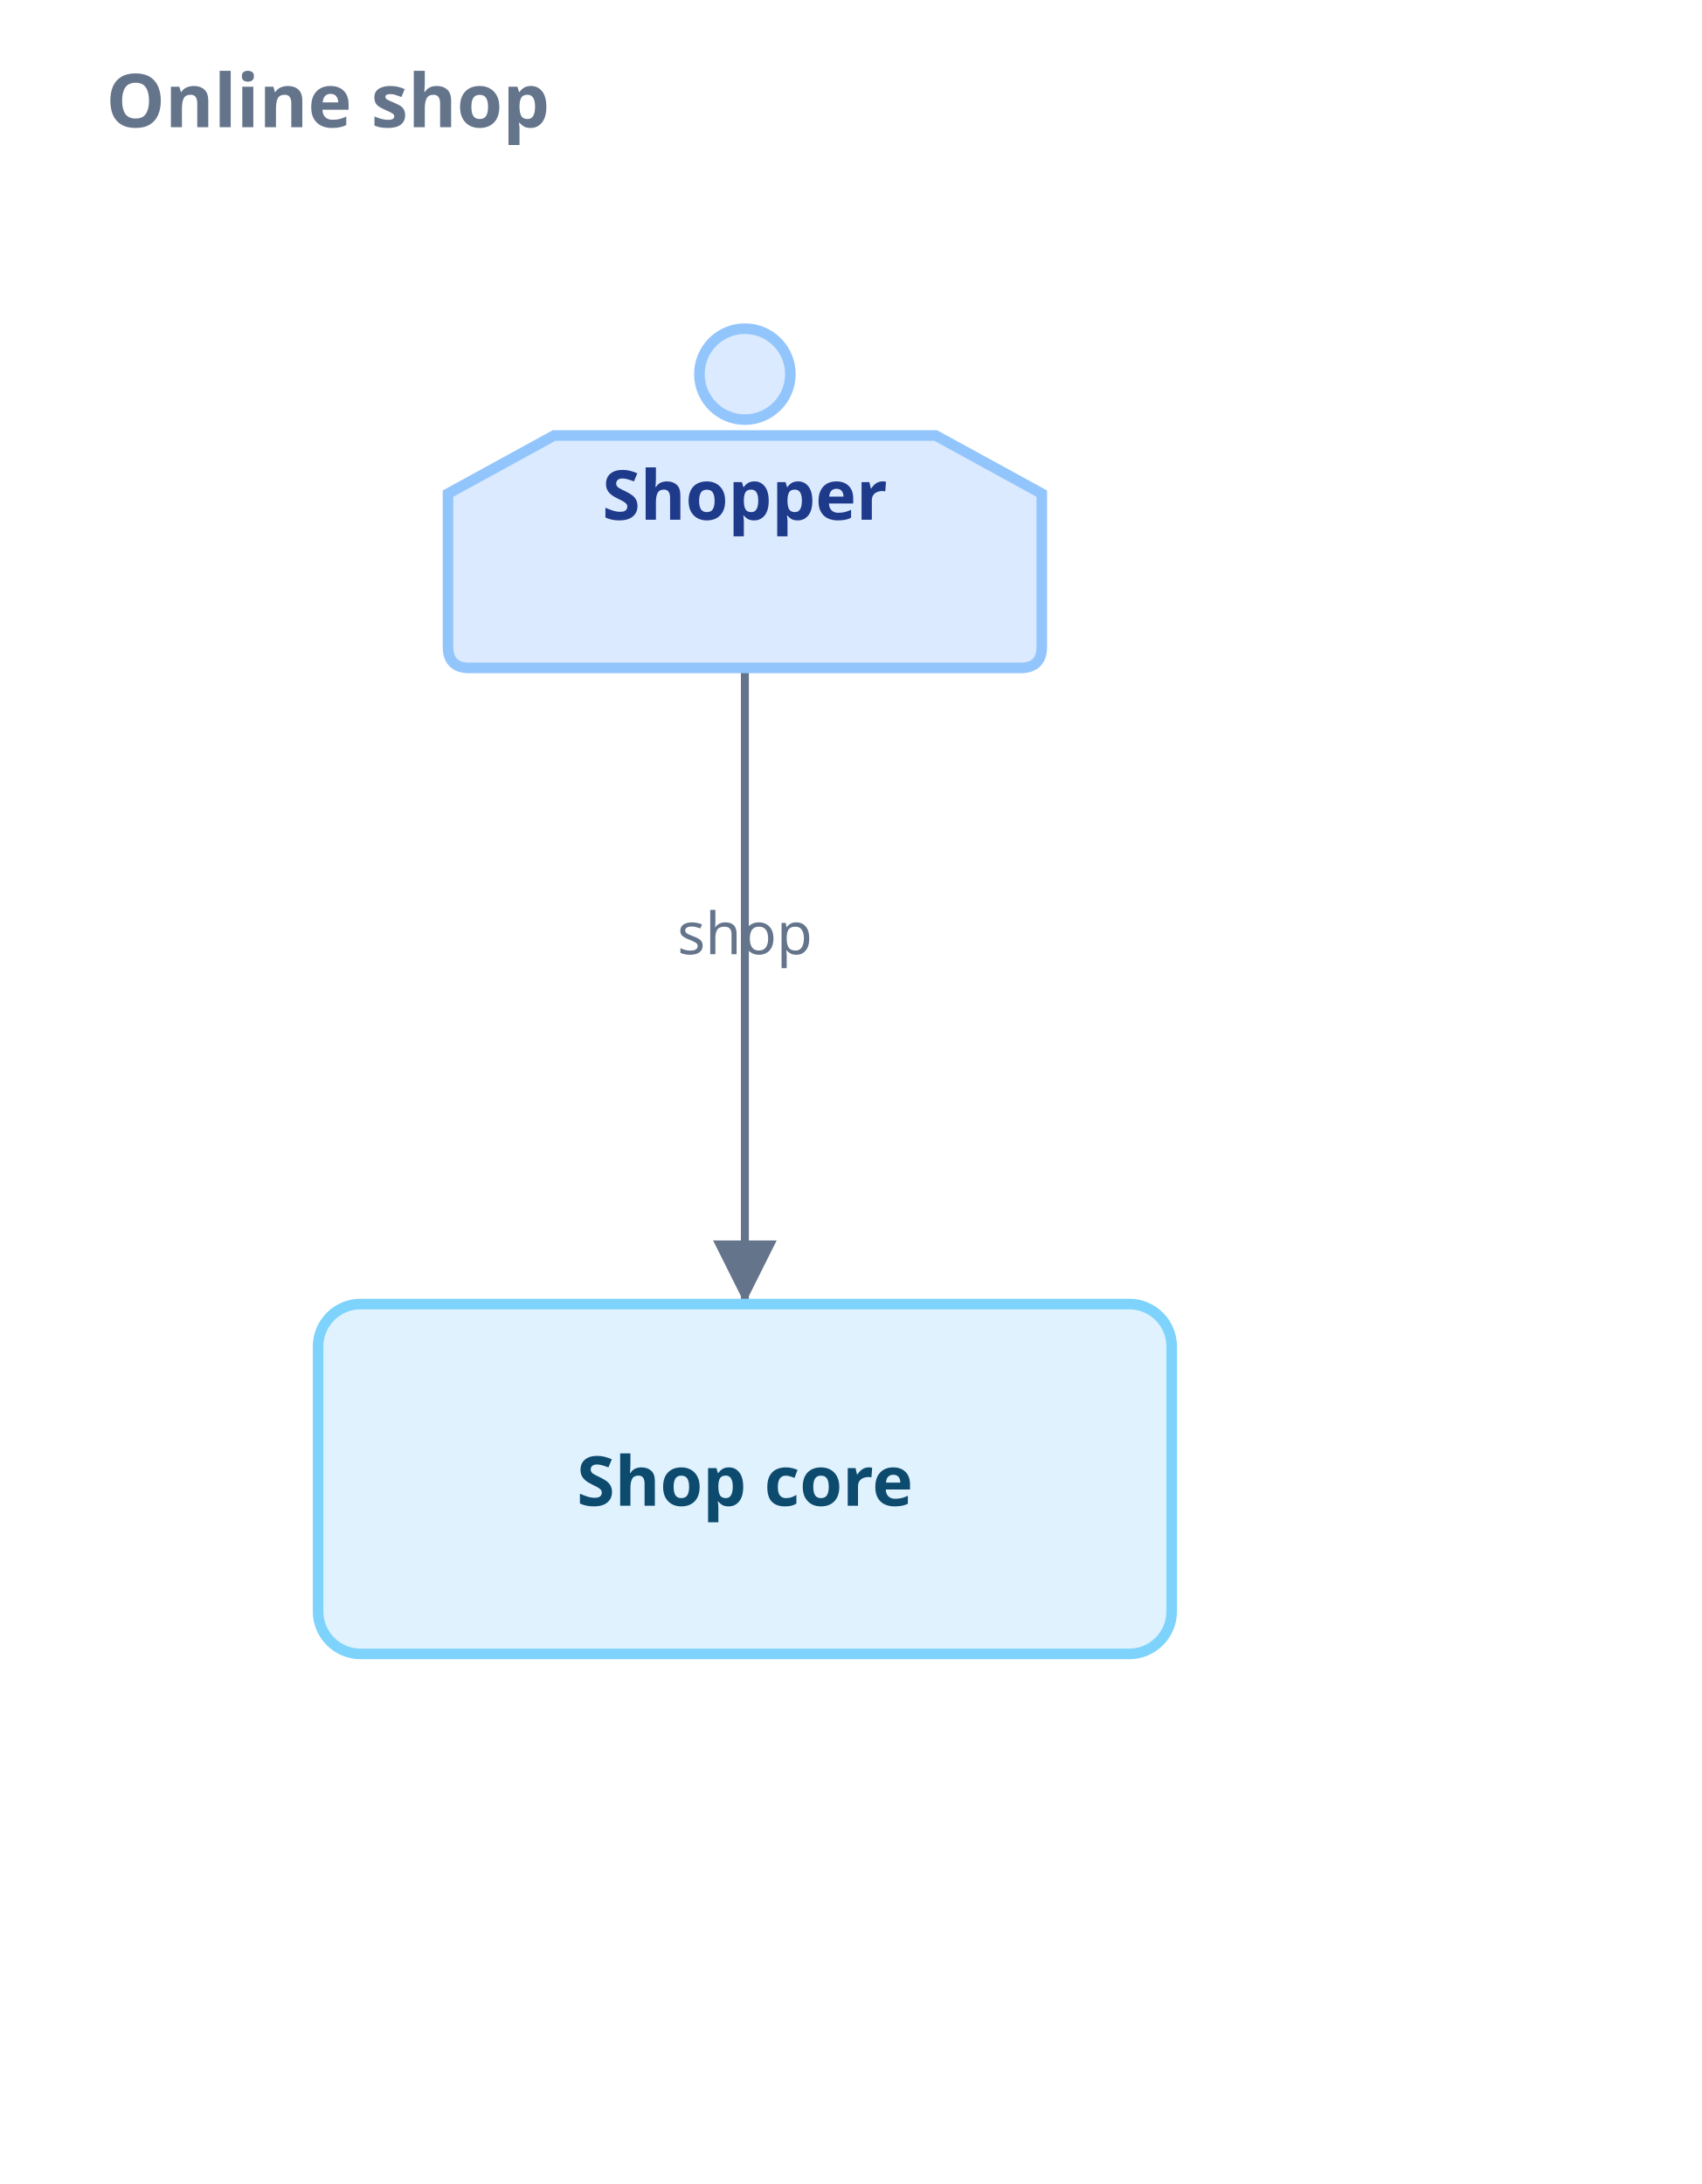
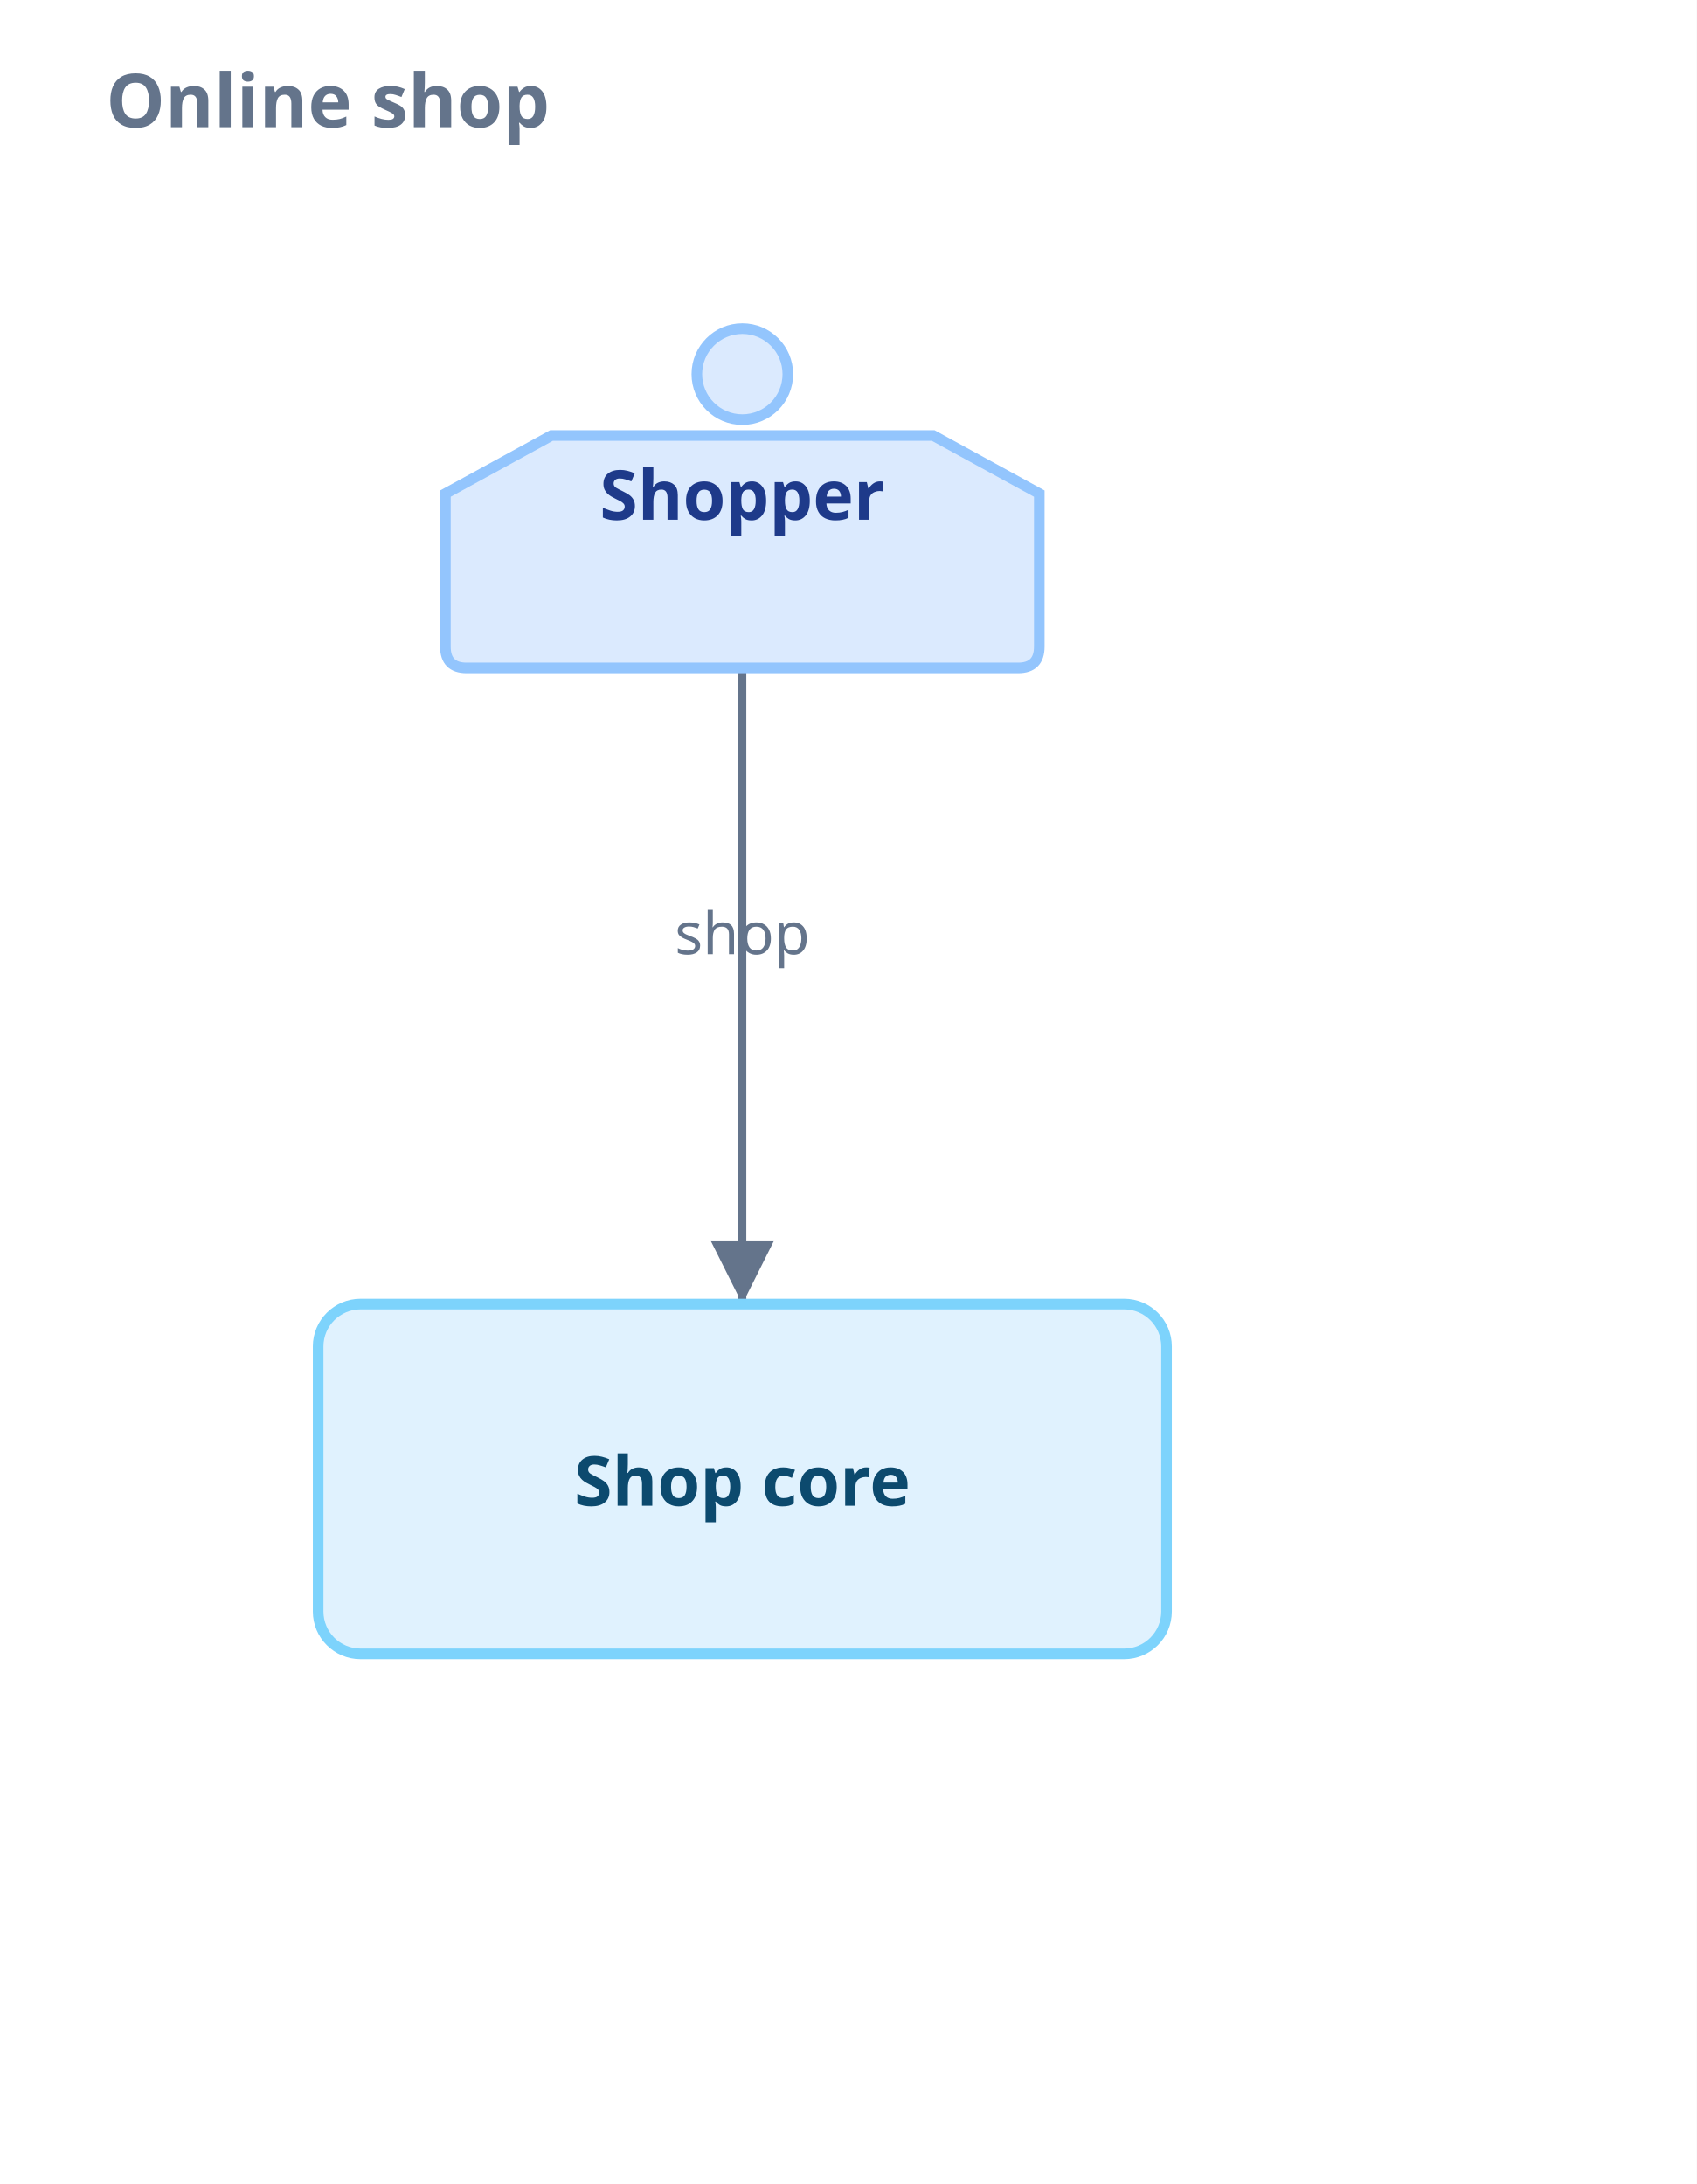
- <svg xmlns="http://www.w3.org/2000/svg" viewBox="0 0 321 412" width="321" height="412">
+ <svg xmlns="http://www.w3.org/2000/svg" viewBox="0 0 320 412" width="320" height="412">
  <defs>
    <marker id="arrow-default" viewBox="0 0 10 10" refX="10" refY="5" markerWidth="8" markerHeight="8" orient="auto-start-reverse">
      <path d="M 0 0 L 10 5 L 0 10 z" fill="#64748B" />
    </marker>
  </defs>
-   <rect width="321" height="412" fill="#FFFFFF" rx="0" />
+   <rect width="320" height="412" fill="#FFFFFF" rx="0" />
  <text x="20" y="24" fill="#64748B" font-size="14px" font-family="sans-serif" font-weight="bold">Online shop</text>
  <g class="edges">
    <g data-edge-from="Customer" data-edge-to="Monolith" data-edge-kind="sync" data-edge-canonical-id="Customer-&gt;Monolith" data-edge-label="shop" class="krs-edge krs-edge--interactive">
-       <line x1="140.5" y1="126" x2="140.5" y2="246" stroke="transparent" stroke-width="14" stroke-linecap="butt" class="krs-edge__hitline" />
-       <line x1="140.5" y1="126" x2="140.5" y2="246" stroke="#64748B" stroke-width="1.5" marker-end="url(#arrow-default)" />
-       <text x="140.5" y="180" text-anchor="middle" fill="#64748B" font-size="11px" font-family="sans-serif">shop</text>
+       <line x1="140" y1="126" x2="140" y2="246" stroke="transparent" stroke-width="14" stroke-linecap="butt" class="krs-edge__hitline" />
+       <line x1="140" y1="126" x2="140" y2="246" stroke="#64748B" stroke-width="1.5" marker-end="url(#arrow-default)" />
+       <text x="140" y="180" text-anchor="middle" fill="#64748B" font-size="11px" font-family="sans-serif">shop</text>
    </g>
  </g>
  <g class="nodes">
    <g data-node-id="Customer" data-node-kind="user" data-has-children="false" data-has-description="false">
-       <circle cx="140.5" cy="70.58" r="8.58" fill="#DBEAFE" stroke="#93C5FD" stroke-width="2" />
-       <path d="M104.5 82.16 L176.5 82.16 L196.5 93.12 L196.5 122 Q196.5 126 192.5 126 L88.5 126 Q84.5 126 84.5 122 L84.5 93.12 Z" fill="#DBEAFE" stroke="#93C5FD" stroke-width="2" />
-       <text x="140.5" y="93" text-anchor="middle" dominant-baseline="central" fill="#1E3A8A" font-size="13px" font-weight="bold" font-family="sans-serif">Shopper</text>
+       <circle cx="140" cy="70.58" r="8.58" fill="#DBEAFE" stroke="#93C5FD" stroke-width="2" />
+       <path d="M104 82.16 L176 82.16 L196 93.12 L196 122 Q196 126 192 126 L88 126 Q84 126 84 122 L84 93.12 Z" fill="#DBEAFE" stroke="#93C5FD" stroke-width="2" />
+       <text x="140" y="93" text-anchor="middle" dominant-baseline="central" fill="#1E3A8A" font-size="13px" font-weight="bold" font-family="sans-serif">Shopper</text>
    </g>
    <g data-node-id="Monolith" data-node-kind="service" data-has-children="true" data-has-description="false" style="cursor: pointer">
-       <rect x="60" y="246" width="161" height="66" rx="8" ry="8" fill="#E0F2FE" stroke="#7DD3FC" stroke-width="2" />
-       <text x="140.5" y="279" text-anchor="middle" dominant-baseline="central" fill="#0C4A6E" font-size="13px" font-weight="bold" font-family="sans-serif">Shop core</text>
+       <rect x="60" y="246" width="160" height="66" rx="8" ry="8" fill="#E0F2FE" stroke="#7DD3FC" stroke-width="2" />
+       <text x="140" y="279" text-anchor="middle" dominant-baseline="central" fill="#0C4A6E" font-size="13px" font-weight="bold" font-family="sans-serif">Shop core</text>
    </g>
  </g>
</svg>
